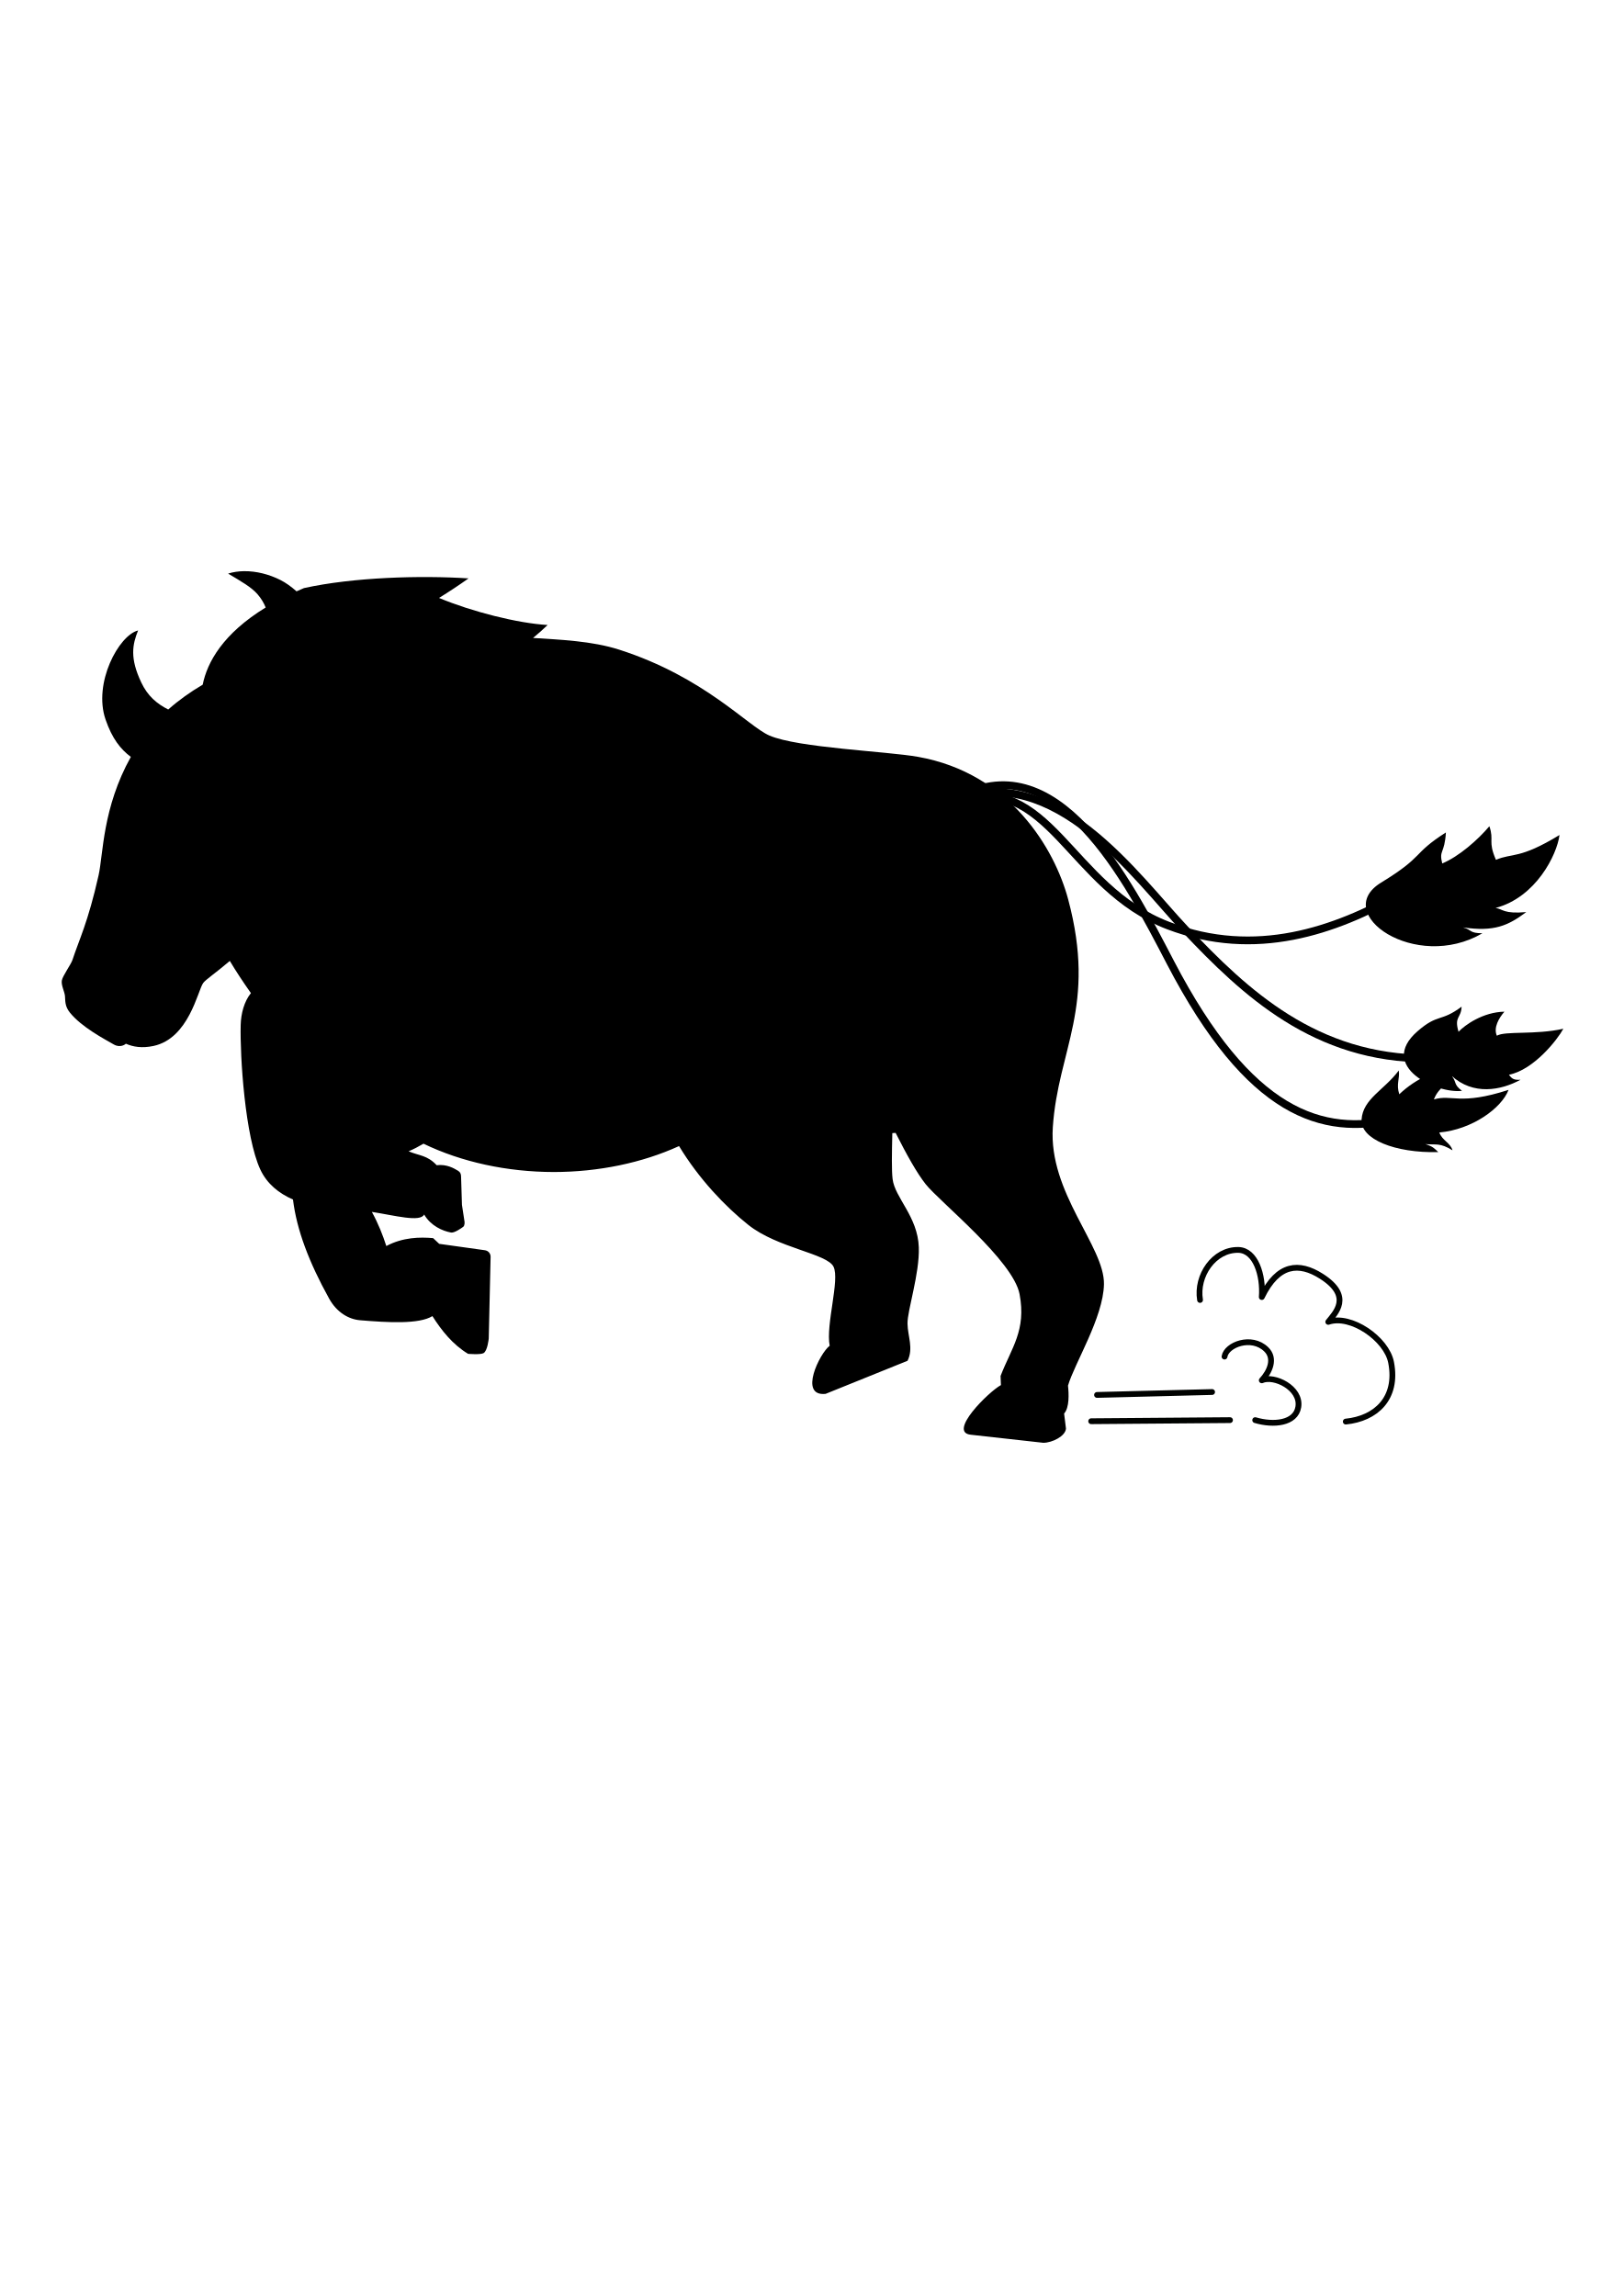
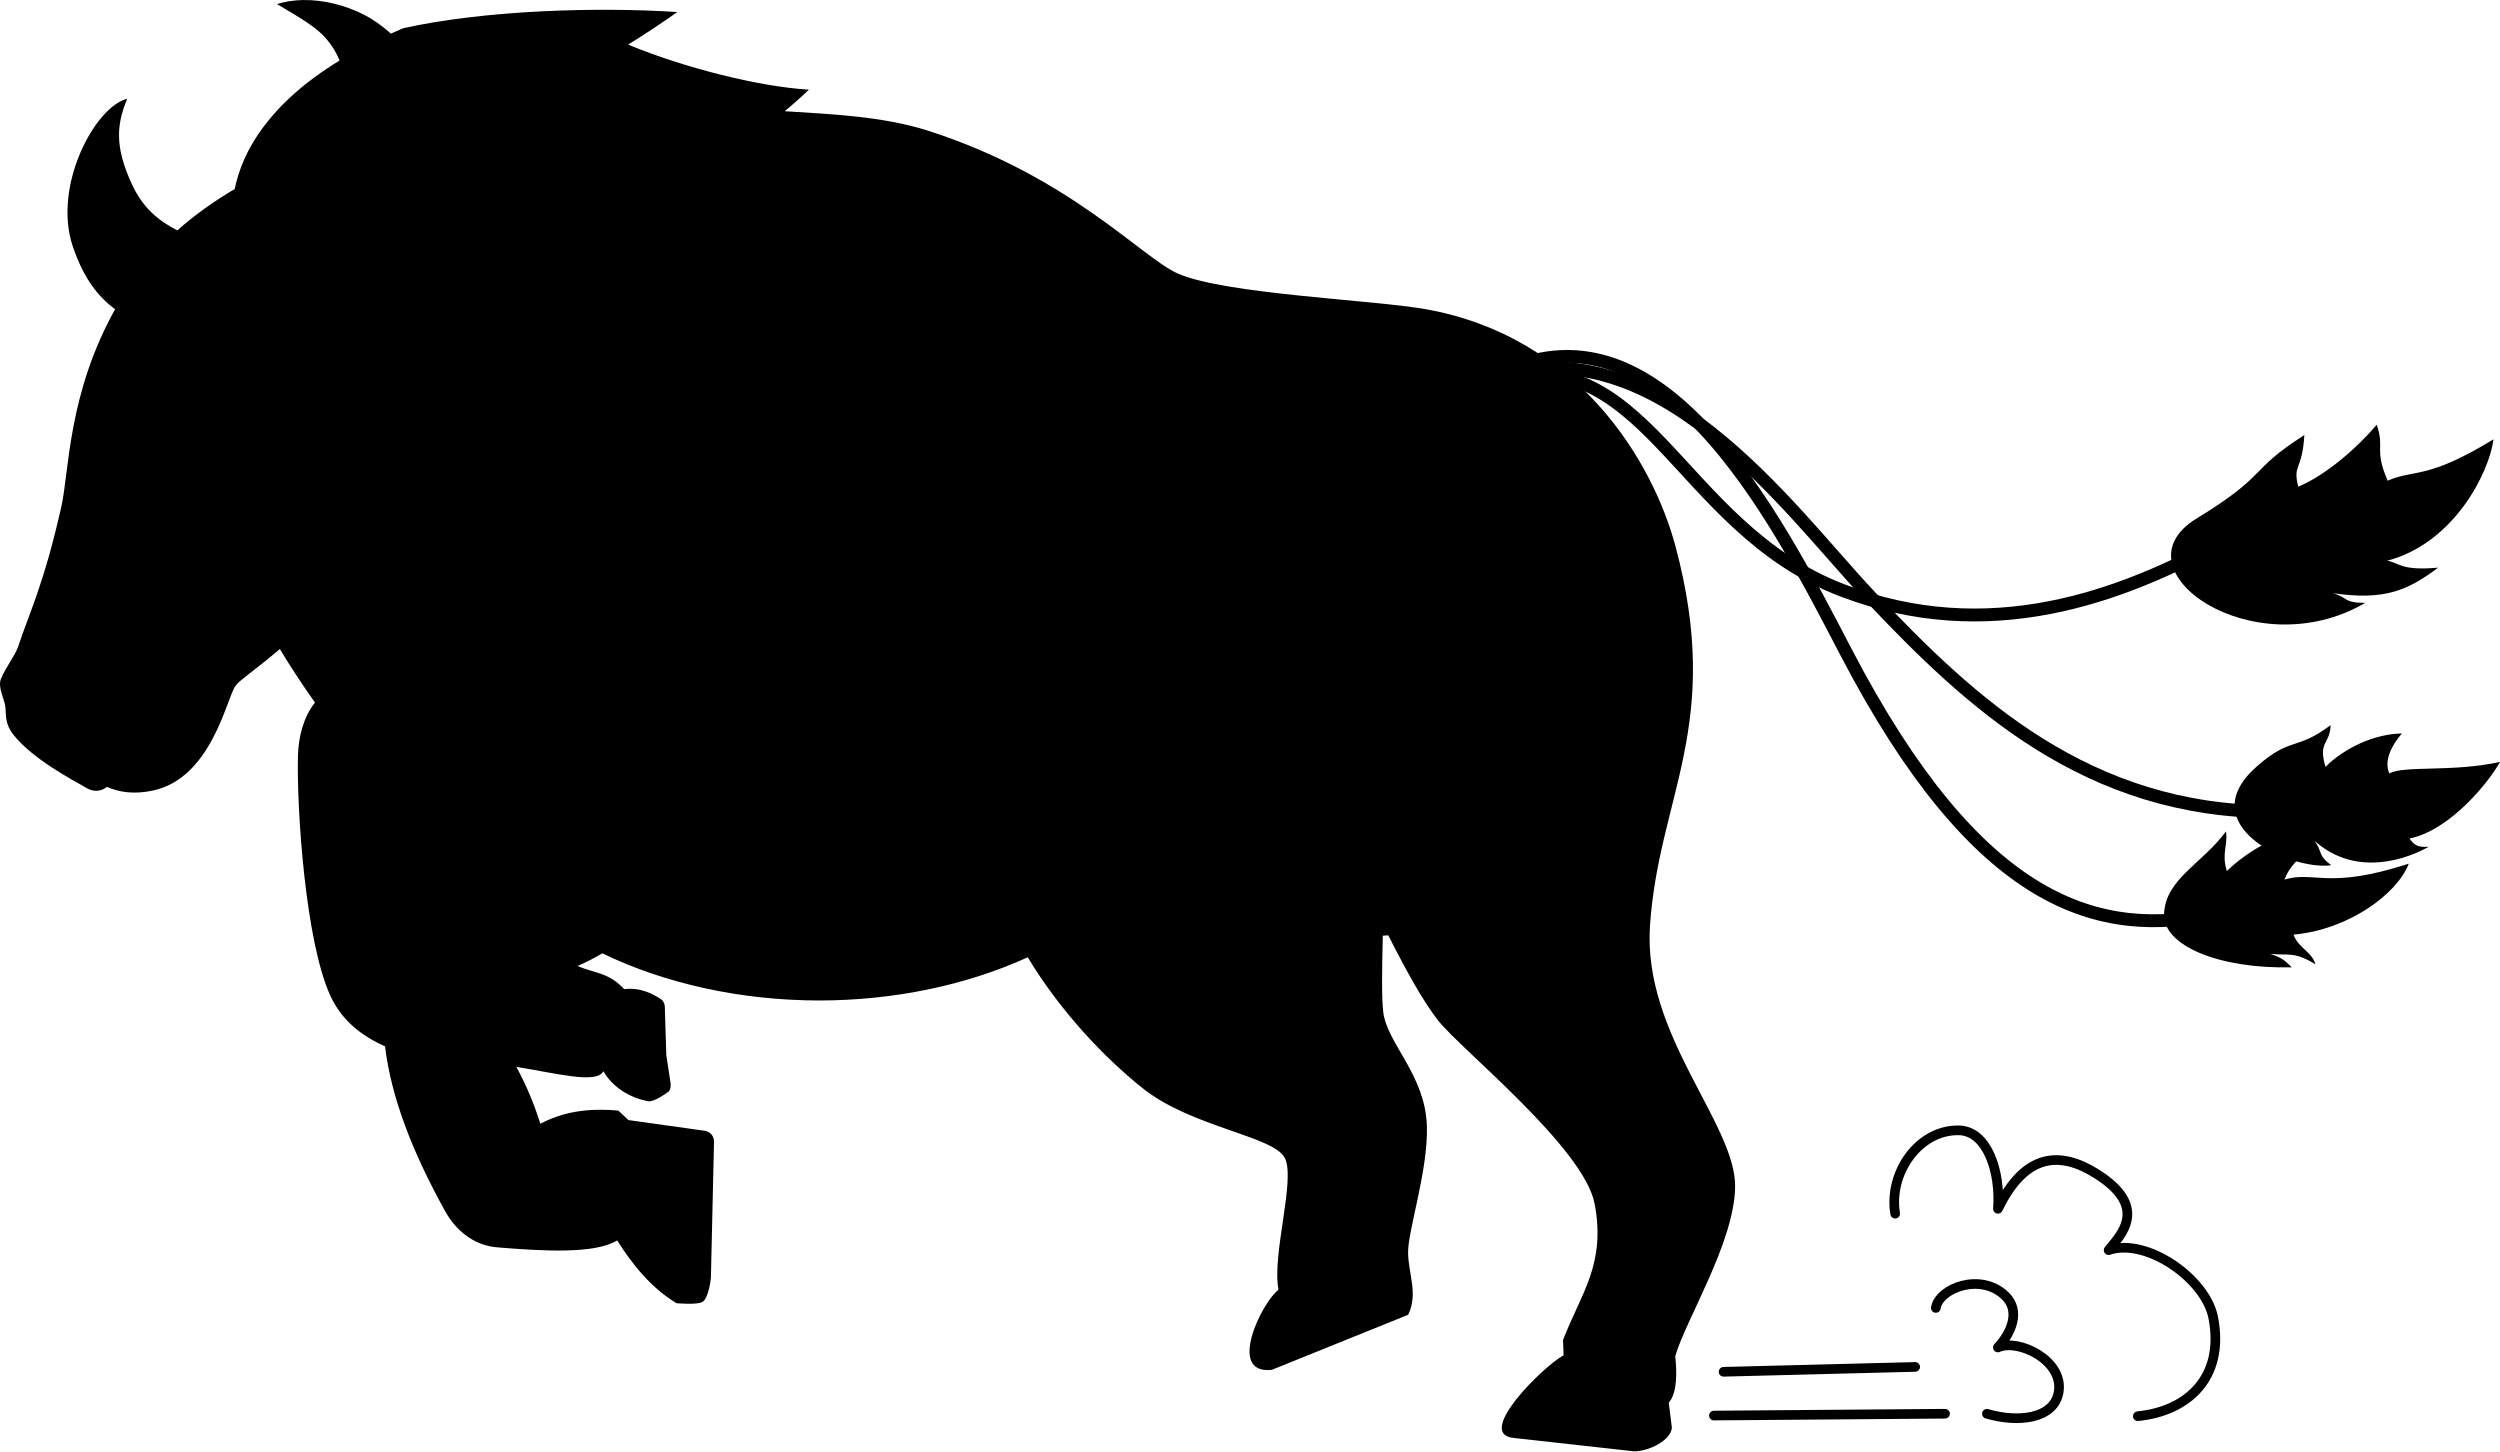
- <svg xmlns="http://www.w3.org/2000/svg" width="210mm" height="297mm" viewBox="0 0 210 297" version="1.1" id="svg8">
-   <defs id="defs2" />
-   <path style="display:inline;opacity:1;fill:#000000;fill-opacity:1;stroke:none;stroke-width:1;stroke-linecap:butt;stroke-linejoin:miter;stroke-miterlimit:4;stroke-dasharray:none;stroke-opacity:1" d="m 31.571,73.883 c -0.718,0.009 -1.417,0.109 -2.071,0.314 1.672,0.999 3.013,1.747 3.809,2.673 0.489,0.569 0.804,1.104 1.052,1.712 -5.531,3.385 -7.566,7.092 -8.145,9.984 -1.623,0.955 -3.127,2.031 -4.459,3.213 -1.498,-0.762 -2.66,-1.763 -3.473,-3.47 -1.52,-3.194 -1.155,-4.931 -0.425,-6.756 -2.491,0.614 -5.835,6.804 -4.205,11.528 0.847,2.454 1.928,3.825 3.268,4.827 -3.678,6.595 -3.563,12.596 -4.172,15.316 -1.365,6.099 -2.544,8.384 -3.373,10.933 -0.203,0.622 -1.299,2.097 -1.384,2.692 -0.09,0.634 0.359,1.411 0.412,2.007 0.053,0.596 -0.043,1.29 0.639,2.134 1.524,1.886 4.44,3.402 5.661,4.111 0.895,0.519 1.548,-0.065 1.548,-0.065 l 0.019,-0.029 c 0.939,0.411 2.086,0.61 3.573,0.294 4.584,-0.973 5.723,-7.143 6.431,-8.14 0.317,-0.446 1.592,-1.275 3.447,-2.859 0.802,1.342 1.723,2.739 2.729,4.162 -0.886,1.096 -1.286,2.669 -1.323,4.119 -0.105,4.059 0.567,14.481 2.543,18.709 0.864,1.849 2.395,3.075 4.221,3.873 0.475,3.923 2.083,8.14 4.671,12.81 1,1.804 2.539,2.684 4.009,2.806 3.554,0.295 7.604,0.541 9.354,-0.534 1.181,1.86 2.607,3.663 4.61,4.878 0,0 1.567,0.138 1.993,-0.086 0.527,-0.278 0.681,-1.895 0.681,-1.895 l 0.24,-10.544 c 0,0 0.062,-0.807 -0.87,-0.894 l -5.778,-0.809 -0.784,-0.738 c -1.697,-0.152 -3.921,-0.118 -6.054,1.022 -0.454,-1.404 -1.031,-2.892 -1.873,-4.416 2.96,0.459 6.258,1.37 6.763,0.338 0.864,1.473 2.382,2.133 3.479,2.332 0.436,0.079 1.367,-0.584 1.568,-0.734 0.241,-0.18 0.177,-0.67 0.177,-0.67 l -0.333,-2.173 -0.112,-3.607 c 0.006,-0.391 -0.099,-0.629 -0.389,-0.804 -0.514,-0.31 -1.456,-0.879 -2.768,-0.722 -1.23,-1.313 -2.249,-1.209 -3.63,-1.798 0.618,-0.261 1.266,-0.593 1.925,-0.984 a 29.132,19.778 0 0 0 16.856,3.664 29.132,19.778 0 0 0 16.196,-3.356 c 2.578,4.265 5.996,7.839 8.965,10.2 3.783,3.007 10.188,3.696 11.017,5.409 0.829,1.713 -1.029,7.505 -0.5,10.222 -1.287,0.953 -4.054,6.589 -0.528,6.221 l 10.599,-4.28 c 0.795,-1.62 0.022,-3.155 -0.005,-4.807 -0.029,-1.716 1.576,-6.441 1.461,-9.867 -0.133,-3.984 -3.099,-6.41 -3.39,-8.839 -0.133,-1.111 -0.099,-3.202 -0.035,-5.936 0.144,-0.008 0.285,-0.018 0.426,-0.028 1.419,2.805 2.751,5.199 3.889,6.637 1.78,2.25 11.321,9.878 12.142,14.221 0.888,4.695 -1.05,6.935 -2.457,10.583 l 0.047,1.181 c -1.581,0.856 -6.942,6.141 -3.874,6.425 l 9.355,1.04 c 1.154,0 2.865,-0.862 2.93,-1.843 l -0.241,-1.94 c 0.696,-0.765 0.619,-2.544 0.503,-3.612 0.832,-2.863 4.567,-8.807 4.652,-13.11 0.096,-4.901 -7.184,-11.828 -6.615,-20.316 0.677,-10.096 5.698,-15.597 1.984,-29.482 -1.754,-6.558 -7.509,-16.308 -19.404,-18.427 -4.111,-0.732 -15.539,-1.156 -19.243,-2.761 -2.788,-1.207 -8.371,-7.554 -19.4,-11.099 -3.57,-1.147 -7.716,-1.295 -11.159,-1.521 0.651,-0.538 1.282,-1.095 1.883,-1.675 -3.876,-0.224 -9.772,-1.719 -14.045,-3.5 1.29,-0.798 2.563,-1.637 3.817,-2.529 -6.174,-0.403 -14.891,-0.159 -21.289,1.256 -0.327,0.138 -0.644,0.279 -0.955,0.419 -0.687,-0.611 -1.408,-1.122 -2.072,-1.459 -1.463,-0.742 -3.132,-1.168 -4.711,-1.149 z" id="path4503" />
-   <path style="display:inline;opacity:1;fill:#000000;fill-opacity:1;stroke:none;stroke-width:1;stroke-linecap:butt;stroke-linejoin:miter;stroke-miterlimit:4;stroke-dasharray:none;stroke-opacity:1" d="m 187.004,107.681 c -0.17,2.818 -0.92,2.232 -0.475,4.01 2.131,-0.878 4.624,-3.059 6.097,-4.813 0.642,1.871 -0.223,1.885 0.85,4.347 2.14,-0.919 3.025,-0.04 8.221,-3.213 -0.326,2.564 -3.06,8.071 -8.266,9.436 0.953,0.139 1.024,0.799 3.966,0.534 -2.368,1.772 -4.154,2.57 -8.174,1.984 1.197,0.336 0.792,0.748 2.504,0.756 -8.645,5.06 -19.631,-2.564 -13.098,-6.557 5.703,-3.486 3.918,-3.635 8.374,-6.483 z" id="path4526" />
-   <path style="display:inline;opacity:1;fill:#000000;fill-opacity:1;stroke:none;stroke-width:1;stroke-linecap:butt;stroke-linejoin:miter;stroke-miterlimit:4;stroke-dasharray:none;stroke-opacity:1" d="m 189.086,141.104 c -1.158,-0.863 -0.63,-1.116 -1.374,-1.971 2.803,2.602 6.437,1.916 8.947,0.536 -0.777,0.043 -1.084,-0.05 -1.498,-0.644 3.232,-0.648 6.285,-4.559 7.034,-5.951 -3.658,0.818 -7.515,0.26 -8.599,0.901 -0.474,-1.056 0.285,-2.314 0.978,-3.11 -2.781,0.054 -5.113,1.726 -5.937,2.601 -0.594,-2.018 0.336,-1.698 0.398,-3.249 -2.728,2.039 -3.026,0.85 -5.7,3.179 -5.221,4.546 2.531,8.135 5.751,7.707 z" id="path4528" />
-   <path style="display:inline;opacity:1;fill:#000000;fill-opacity:1;stroke:none;stroke-width:1;stroke-linecap:butt;stroke-linejoin:miter;stroke-miterlimit:4;stroke-dasharray:none;stroke-opacity:1" d="m 176.097,144.823 c 0.171,-2.691 2.938,-3.822 4.811,-6.348 0.158,1.073 -0.363,1.751 0.067,3.074 2.206,-2.107 4.955,-3.232 7.918,-3.775 -1.429,2.49 -2.791,2.721 -3.441,4.443 2.363,-0.704 3.316,0.82 9.655,-1.236 -0.907,2.376 -4.719,5.138 -8.954,5.512 0.379,1.052 1.437,1.327 1.704,2.305 -1.626,-0.995 -2.069,-0.682 -3.508,-0.802 0.973,0.307 1.154,0.546 1.67,1.036 -5.604,0.138 -10.084,-1.669 -9.922,-4.21 z" id="path4530" />
-   <path style="display:inline;opacity:1;fill:none;stroke:#000000;stroke-width:1;stroke-linecap:butt;stroke-linejoin:miter;stroke-miterlimit:4;stroke-dasharray:none;stroke-opacity:1" d="m 123.391,103.464 c 13.197,-7.832 22.455,10.425 27.995,21.062 10.224,19.632 19.619,22.456 29.031,20.248" id="path4532" />
-   <path style="display:inline;opacity:1;fill:none;stroke:#000000;stroke-width:1;stroke-linecap:butt;stroke-linejoin:miter;stroke-miterlimit:4;stroke-dasharray:none;stroke-opacity:1" d="m 184.641,136.927 c -14.525,0.046 -23.594,-8.488 -31.372,-16.725 -6.354,-6.73 -16.795,-21.71 -29.879,-16.737" id="path4536" />
-   <path style="display:inline;opacity:1;fill:none;stroke:#000000;stroke-width:1;stroke-linecap:butt;stroke-linejoin:miter;stroke-miterlimit:4;stroke-dasharray:none;stroke-opacity:1" d="m 181.051,115.666 c -8.39,4.704 -18.639,8.379 -29.955,4.063 -12.951,-4.94 -15.187,-19.949 -27.705,-16.265" id="path4538" />
-   <path style="display:inline;fill:none;stroke:#000200;stroke-width:0.75;stroke-linecap:round;stroke-linejoin:round;stroke-miterlimit:4;stroke-dasharray:none;stroke-opacity:1" d="m 141.883,180.442 14.883,-0.378" id="path4511" />
-   <path style="display:inline;fill:none;stroke:#000200;stroke-width:0.75;stroke-linecap:round;stroke-linejoin:round;stroke-miterlimit:4;stroke-dasharray:none;stroke-opacity:1" d="m 141.127,183.843 17.954,-0.142" id="path4513" />
-   <path style="display:inline;fill:none;stroke:#000200;stroke-width:0.75;stroke-linecap:round;stroke-linejoin:round;stroke-miterlimit:4;stroke-dasharray:none;stroke-opacity:1" d="m 158.372,175.481 c 0.232,-1.521 3.474,-2.788 5.386,-0.945 1.237,1.192 0.457,2.91 -0.567,4.016 1.576,-0.719 5.123,0.998 4.725,3.449 -0.345,2.125 -3.202,2.408 -5.575,1.701" id="path4515" />
-   <path style="display:inline;fill:none;stroke:#000200;stroke-width:0.75;stroke-linecap:round;stroke-linejoin:round;stroke-miterlimit:4;stroke-dasharray:none;stroke-opacity:1" d="m 155.206,168.157 c -0.521,-3.143 1.816,-6.54 4.961,-6.473 2.216,0.048 3.24,3.258 3.024,6.095 2.102,-4.335 4.822,-4.522 7.701,-2.693 4.131,2.624 1.743,4.81 0.898,5.906 2.917,-1.007 7.538,2.201 8.126,5.244 0.903,4.675 -2.01,7.269 -5.859,7.654" id="path4517" />
+ <svg xmlns="http://www.w3.org/2000/svg" width="194.22" height="112.75" viewBox="0 0 194.218 112.748">
+   <path d="m23.59 0.001c-0.718 0.009-1.417 0.109-2.071 0.314 1.671 0.999 3.013 1.747 3.809 2.673 0.489 0.569 0.804 1.104 1.052 1.712-5.531 3.385-7.566 7.092-8.145 9.984-1.623 0.955-3.127 2.031-4.459 3.213-1.498-0.762-2.66-1.763-3.473-3.47-1.52-3.194-1.155-4.931-0.425-6.756-2.491 0.614-5.835 6.804-4.205 11.528 0.847 2.454 1.929 3.825 3.268 4.827-3.678 6.595-3.563 12.596-4.172 15.316-1.365 6.099-2.544 8.384-3.373 10.933-0.203 0.622-1.299 2.097-1.384 2.692-0.09 0.634 0.359 1.411 0.412 2.007 0.053 0.596-0.043 1.29 0.639 2.134 1.524 1.886 4.44 3.402 5.661 4.111 0.895 0.519 1.548-0.065 1.548-0.065l0.019-0.029c0.939 0.411 2.086 0.61 3.573 0.294 4.583-0.973 5.723-7.143 6.431-8.14 0.317-0.446 1.592-1.275 3.447-2.859 0.802 1.342 1.723 2.739 2.728 4.162-0.886 1.096-1.286 2.669-1.323 4.119-0.105 4.059 0.567 14.481 2.543 18.709 0.864 1.849 2.395 3.075 4.221 3.873 0.475 3.923 2.083 8.14 4.671 12.81 1 1.804 2.539 2.684 4.009 2.806 3.554 0.295 7.604 0.541 9.354-0.534 1.181 1.86 2.607 3.663 4.61 4.878 0 0 1.567 0.138 1.993-0.086 0.527-0.278 0.681-1.895 0.681-1.895l0.24-10.544s0.062-0.807-0.87-0.894l-5.778-0.809-0.784-0.738c-1.697-0.152-3.921-0.118-6.054 1.022-0.454-1.404-1.031-2.892-1.873-4.416 2.96 0.459 6.258 1.37 6.763 0.338 0.864 1.473 2.382 2.133 3.479 2.332 0.436 0.079 1.367-0.584 1.568-0.734 0.241-0.18 0.177-0.67 0.177-0.67l-0.333-2.173-0.112-3.607c0.006-0.391-0.099-0.629-0.389-0.804-0.514-0.31-1.456-0.879-2.768-0.722-1.23-1.313-2.249-1.209-3.63-1.798 0.618-0.261 1.266-0.593 1.925-0.984a29.132 19.778 0 0 0 16.856 3.664 29.132 19.778 0 0 0 16.196 -3.356c2.579 4.265 5.995 7.839 8.965 10.2 3.783 3.007 10.188 3.696 11.017 5.409 0.829 1.713-1.029 7.505-0.5 10.222-1.287 0.953-4.054 6.589-0.528 6.221l10.599-4.28c0.795-1.62 0.022-3.155-5e-3 -4.808-0.029-1.716 1.575-6.441 1.461-9.867-0.133-3.984-3.099-6.41-3.39-8.839-0.133-1.111-0.099-3.202-0.035-5.936 0.144-8e-3 0.285-0.018 0.426-0.028 1.419 2.805 2.751 5.199 3.889 6.637 1.78 2.25 11.321 9.878 12.142 14.221 0.888 4.694-1.05 6.935-2.457 10.583l0.047 1.181c-1.581 0.856-6.942 6.141-3.874 6.425l9.355 1.04c1.154 0 2.865-0.862 2.929-1.843l-0.241-1.94c0.696-0.765 0.619-2.544 0.503-3.612 0.832-2.863 4.567-8.807 4.652-13.11 0.096-4.902-7.184-11.828-6.615-20.316 0.677-10.096 5.698-15.597 1.984-29.482-1.754-6.558-7.509-16.308-19.404-18.427-4.111-0.732-15.539-1.156-19.243-2.761-2.788-1.207-8.371-7.554-19.4-11.099-3.57-1.147-7.716-1.295-11.159-1.521 0.651-0.538 1.282-1.095 1.883-1.675-3.876-0.224-9.772-1.719-14.045-3.5 1.29-0.798 2.563-1.637 3.817-2.529-6.175-0.403-14.891-0.159-21.289 1.256-0.327 0.138-0.644 0.279-0.956 0.419-0.687-0.611-1.408-1.122-2.072-1.459-1.463-0.742-3.132-1.168-4.711-1.149z" fill="currentColor" />
+   <path d="m179.02 33.798c-0.17 2.817-0.92 2.232-0.475 4.01 2.131-0.878 4.624-3.059 6.097-4.814 0.642 1.871-0.223 1.885 0.85 4.347 2.14-0.919 3.025-0.04 8.221-3.213-0.326 2.564-3.06 8.071-8.266 9.436 0.953 0.139 1.024 0.799 3.966 0.534-2.368 1.772-4.154 2.57-8.174 1.984 1.197 0.336 0.792 0.748 2.504 0.756-8.645 5.06-19.631-2.564-13.098-6.557 5.703-3.486 3.917-3.635 8.374-6.483z" fill="currentColor" />
+   <path d="m181.11 67.218c-1.158-0.863-0.63-1.116-1.373-1.97 2.803 2.602 6.437 1.916 8.947 0.536-0.777 0.043-1.084-0.05-1.498-0.644 3.232-0.648 6.285-4.559 7.034-5.951-3.658 0.818-7.515 0.26-8.599 0.901-0.474-1.056 0.285-2.314 0.978-3.11-2.781 0.054-5.113 1.726-5.937 2.601-0.594-2.018 0.336-1.698 0.398-3.249-2.728 2.038-3.026 0.85-5.7 3.179-5.221 4.546 2.531 8.135 5.751 7.707z" fill="currentColor" />
+   <path d="m168.12 70.938c0.171-2.691 2.938-3.822 4.811-6.348 0.158 1.073-0.363 1.751 0.067 3.074 2.206-2.107 4.955-3.232 7.918-3.775-1.429 2.49-2.791 2.721-3.441 4.443 2.363-0.704 3.316 0.82 9.655-1.236-0.907 2.376-4.719 5.138-8.954 5.512 0.379 1.052 1.437 1.327 1.704 2.305-1.626-0.995-2.069-0.682-3.508-0.802 0.973 0.307 1.154 0.546 1.67 1.036-5.604 0.138-10.084-1.669-9.922-4.21z" fill="currentColor" />
+   <g fill="none" stroke="currentColor">
+     <path d="m115.41 29.586c13.197-7.832 22.455 10.425 27.995 21.062 10.224 19.632 19.619 22.456 29.031 20.248" />
+     <path d="m176.66 63.056c-14.525 0.046-23.594-8.488-31.372-16.725-6.354-6.73-16.795-21.71-29.879-16.737" />
+     <path d="m173.07 41.796c-8.39 4.704-18.639 8.379-29.955 4.063-12.951-4.94-15.187-19.949-27.705-16.265" />
+     <g stroke-linecap="round" stroke-linejoin="round" stroke-width=".75">
+       <path d="m133.9 106.57 14.883-0.378" />
+       <path d="m133.15 109.97 17.954-0.142" />
+       <path d="m150.39 101.61c0.232-1.521 3.474-2.788 5.386-0.945 1.237 1.192 0.457 2.91-0.567 4.016 1.576-0.719 5.123 0.998 4.725 3.449-0.345 2.126-3.202 2.408-5.575 1.701" />
+       <path d="m147.23 94.286c-0.521-3.143 1.816-6.54 4.961-6.473 2.216 0.048 3.24 3.258 3.024 6.095 2.102-4.335 4.822-4.522 7.701-2.693 4.131 2.624 1.743 4.81 0.898 5.906 2.917-1.007 7.538 2.2 8.127 5.244 0.903 4.675-2.01 7.269-5.859 7.654" />
+     </g>
+   </g>
</svg>
